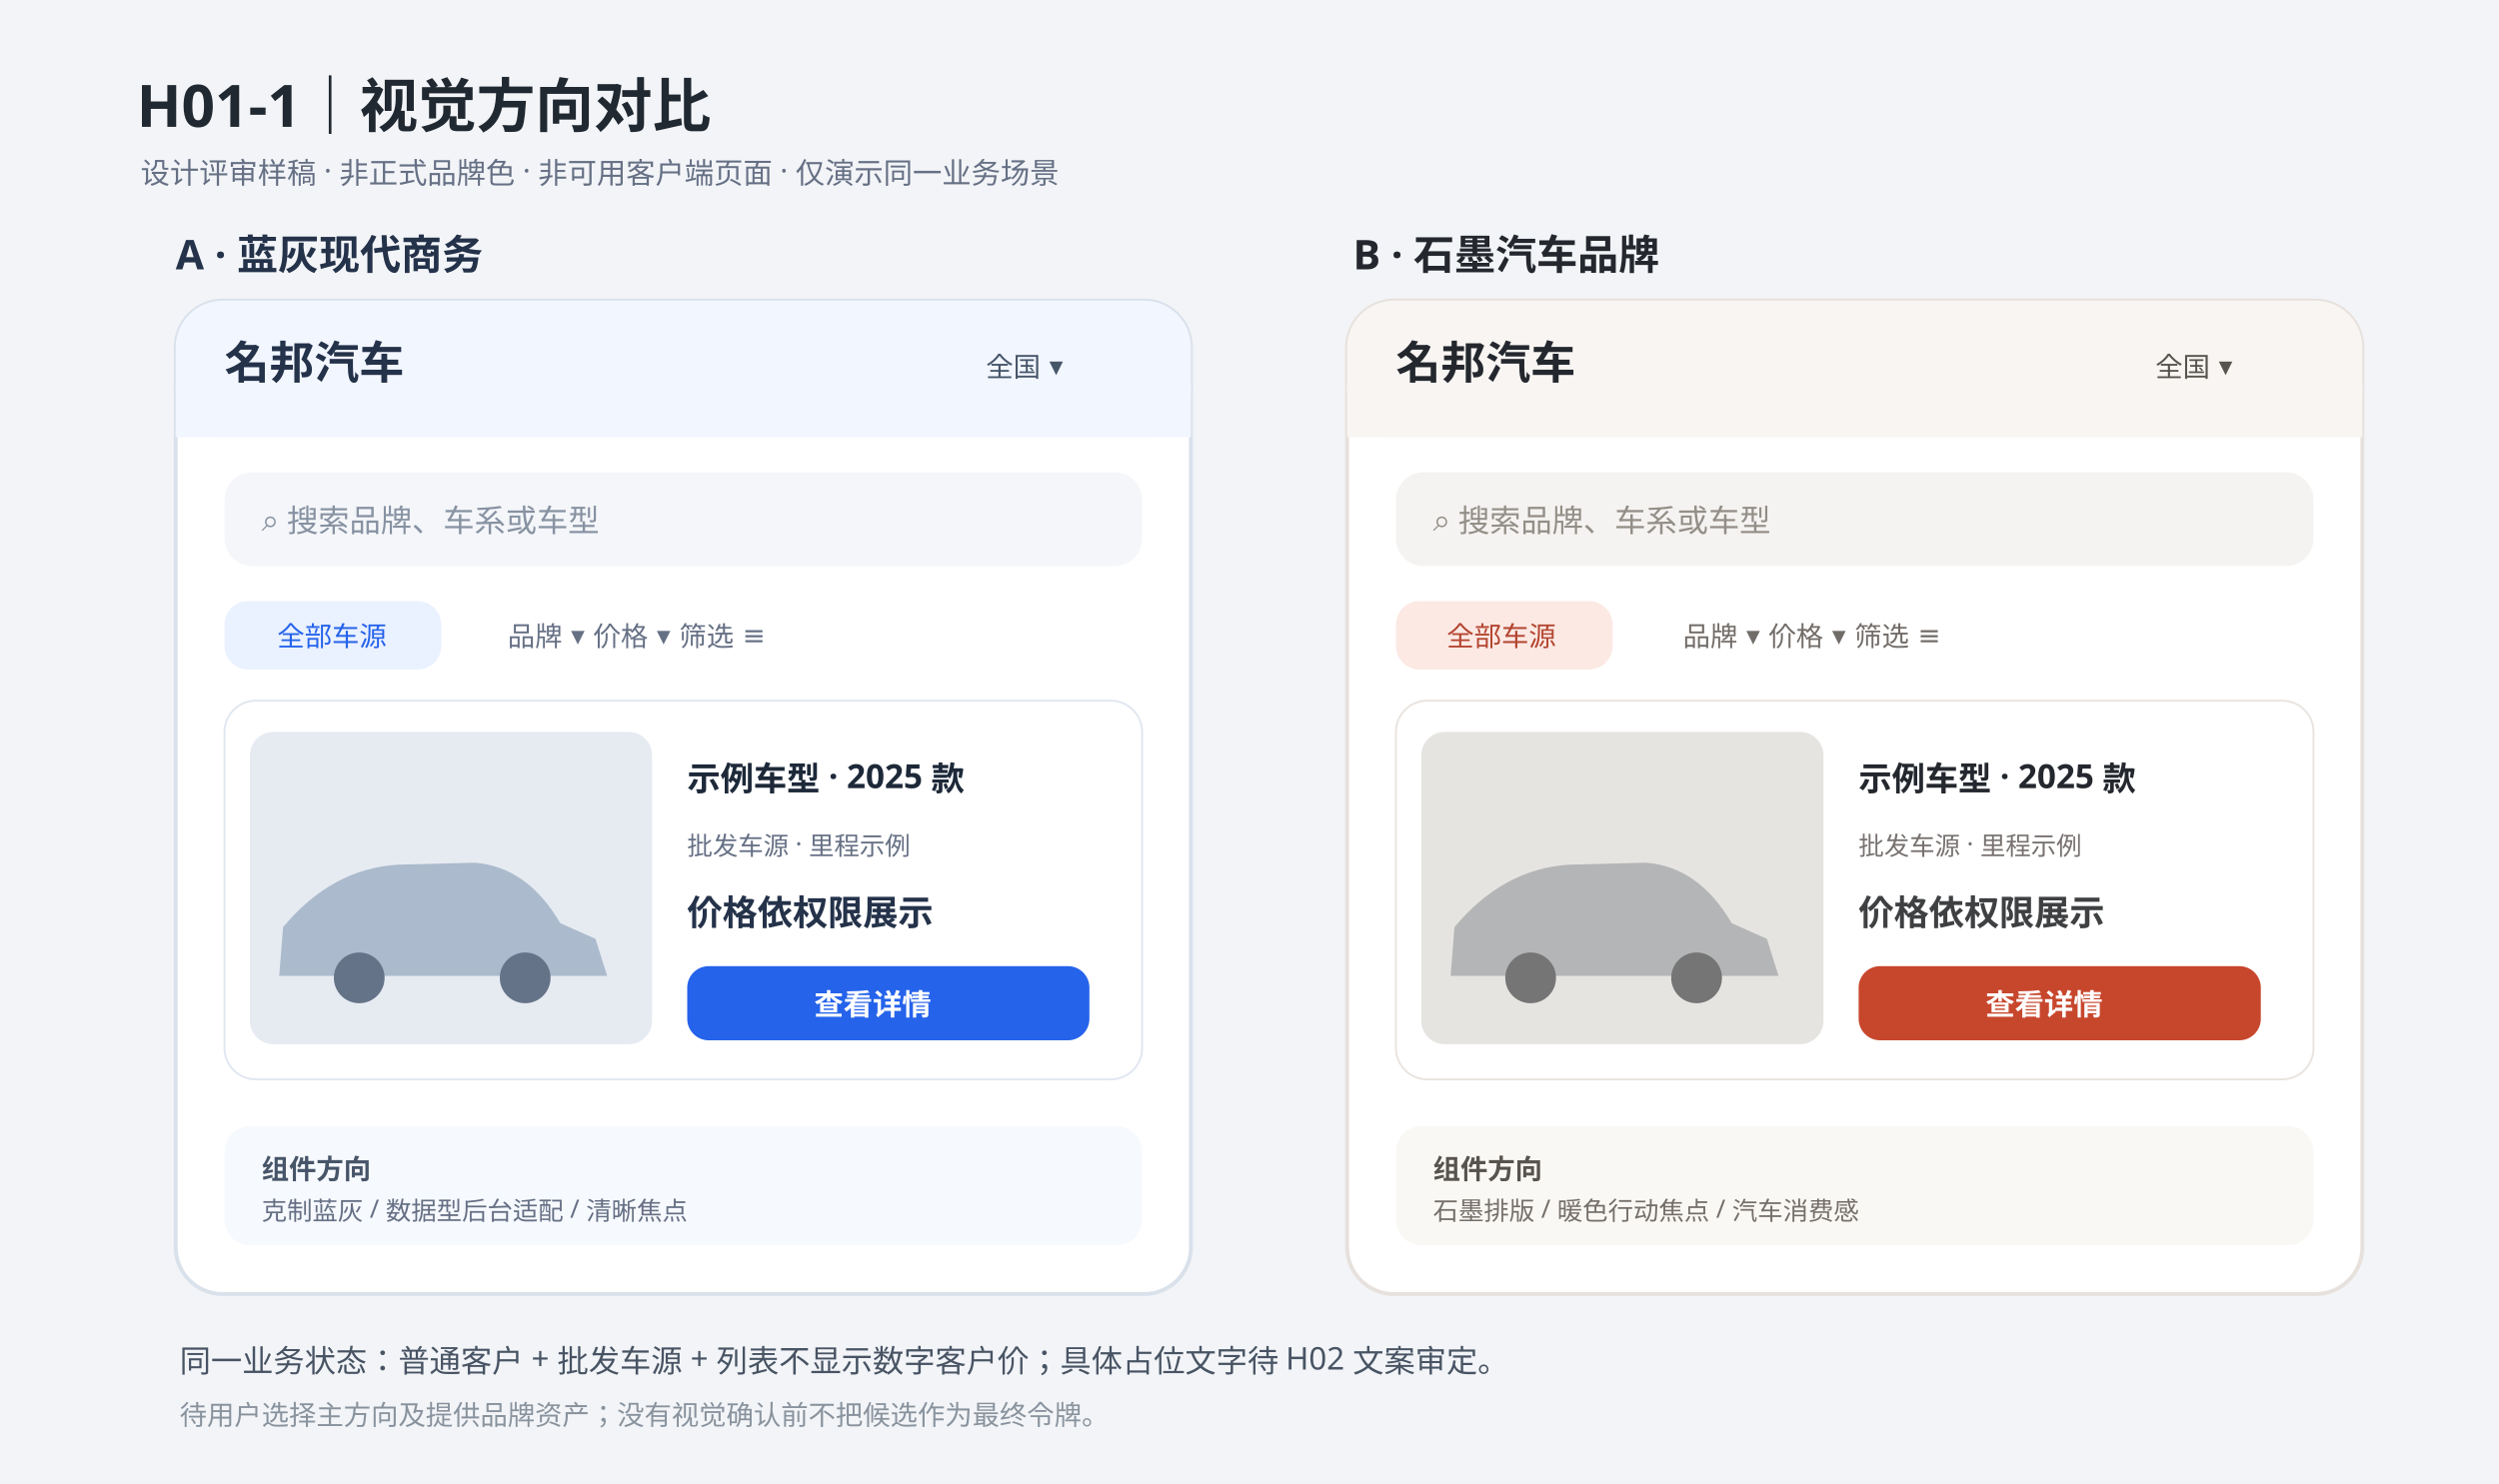
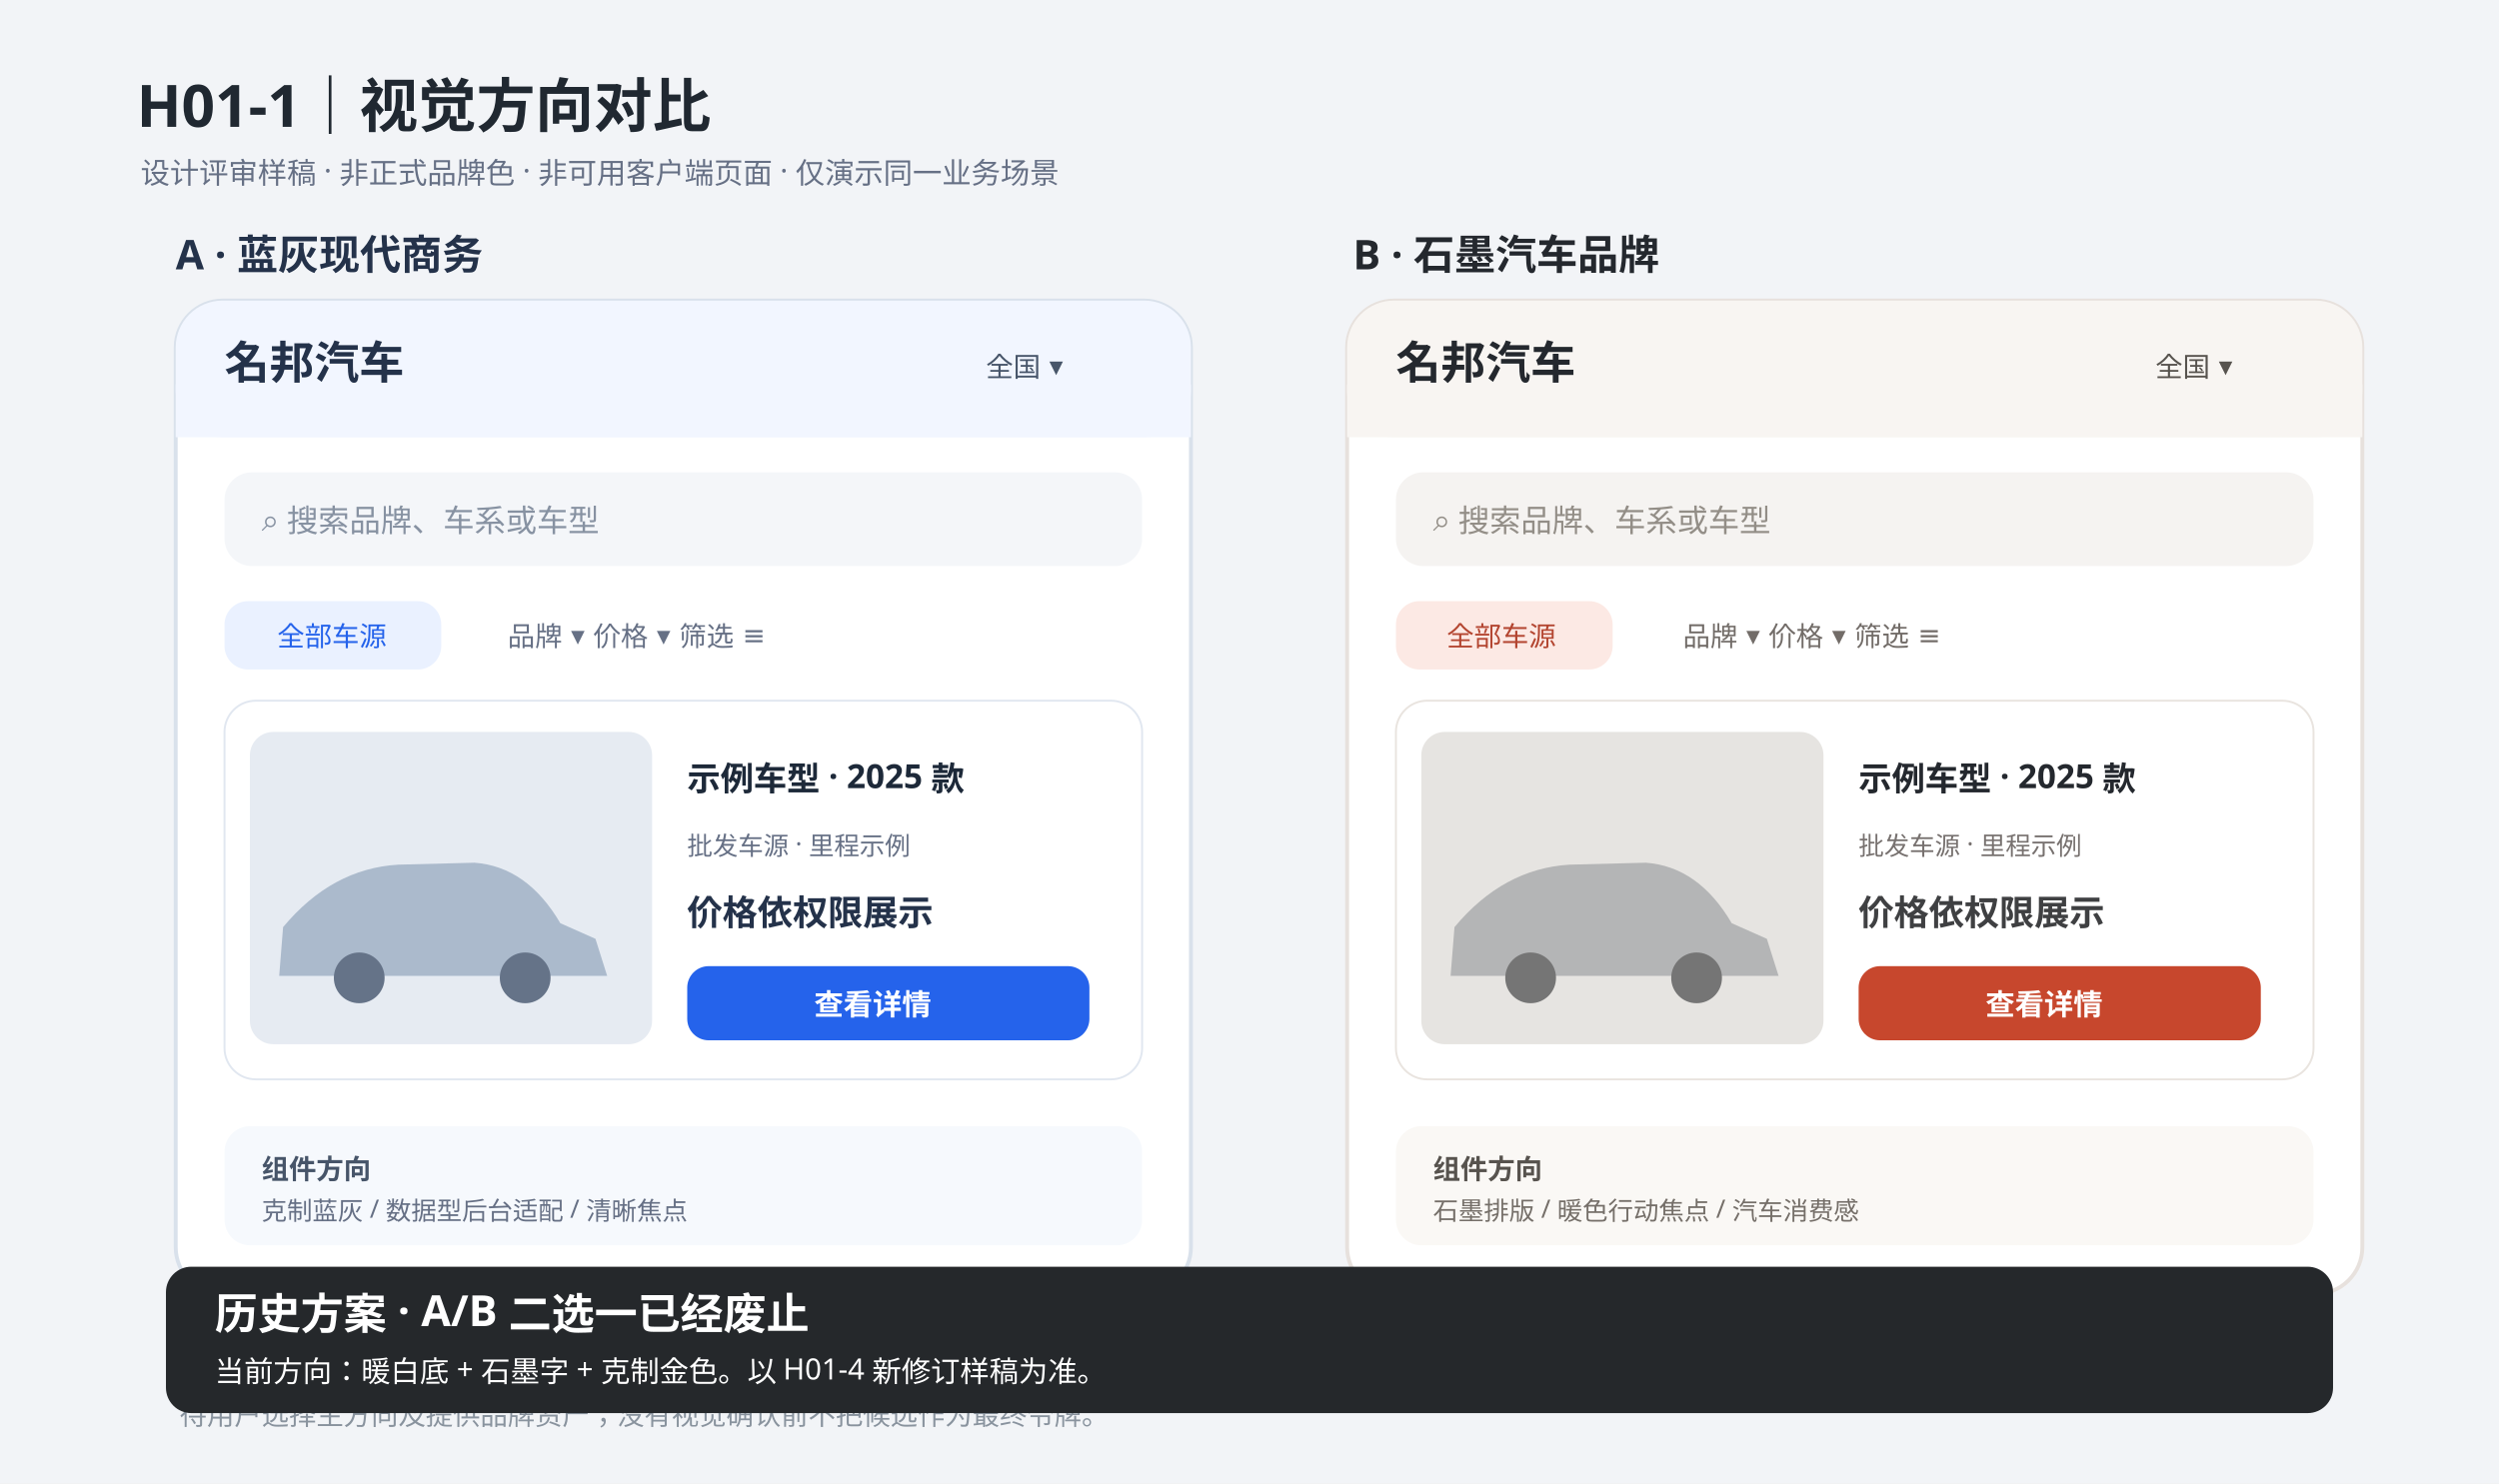
<svg xmlns="http://www.w3.org/2000/svg" width="1280" height="760" viewBox="0 0 1280 760" role="img" aria-labelledby="ttl dsc">
  <rect width="1280" height="760" fill="#F2F4F7" />
  <text x="70" y="65" font-family="sans-serif" font-size="30" font-weight="700" fill="#202831">H01-1｜视觉方向对比</text>
  <text x="72" y="94" font-family="sans-serif" font-size="15" fill="#667085">设计评审样稿 · 非正式品牌色 · 非可用客户端页面 · 仅演示同一业务场景</text>
  <g font-family="sans-serif">
    <text x="90" y="138" font-size="21" font-weight="700" fill="#24324A">A · 蓝灰现代商务</text>
    <text x="693" y="138" font-size="21" font-weight="700" fill="#24282E">B · 石墨汽车品牌</text>
    <rect x="90" y="154" width="520" height="509" rx="24" fill="#fff" stroke="#D9E1EB" stroke-width="2" />
    <rect x="690" y="154" width="520" height="509" rx="24" fill="#fff" stroke="#E7E1DD" stroke-width="2" />
    <rect x="90" y="154" width="520" height="70" rx="24" fill="#F2F6FF" />
    <rect x="90" y="197" width="520" height="27" fill="#F2F6FF" />
    <rect x="690" y="154" width="520" height="70" rx="24" fill="#F8F5F2" />
    <rect x="690" y="197" width="520" height="27" fill="#F8F5F2" />
    <text x="115" y="194" font-size="23" font-weight="700" fill="#24324A">名邦汽车</text>
    <text x="715" y="194" font-size="23" font-weight="700" fill="#24282E">名邦汽车</text>
    <text x="505" y="193" font-size="14" fill="#475569">全国 ▾</text>
    <text x="1104" y="193" font-size="14" fill="#57534E">全国 ▾</text>
    <rect x="115" y="242" width="470" height="48" rx="14" fill="#F4F6F9" />
    <rect x="715" y="242" width="470" height="48" rx="14" fill="#F5F3F1" />
    <text x="134" y="272" font-size="16" fill="#8792A2">⌕  搜索品牌、车系或车型</text>
    <text x="734" y="272" font-size="16" fill="#938E87">⌕  搜索品牌、车系或车型</text>
    <rect x="115" y="308" width="111" height="35" rx="12" fill="#EAF1FF" />
    <text x="142" y="331" font-size="14" fill="#2563EB">全部车源</text>
    <rect x="715" y="308" width="111" height="35" rx="12" fill="#FCE9E4" />
    <text x="741" y="331" font-size="14" fill="#B34530">全部车源</text>
    <text x="260" y="331" font-size="14" fill="#667085">品牌 ▾    价格 ▾     筛选 ≡</text>
    <text x="862" y="331" font-size="14" fill="#726C68">品牌 ▾    价格 ▾     筛选 ≡</text>
    <rect x="115" y="359" width="470" height="194" rx="16" fill="#fff" stroke="#E1E7F0" />
    <rect x="715" y="359" width="470" height="194" rx="16" fill="#fff" stroke="#E9E4DF" />
    <rect x="128" y="375" width="206" height="160" rx="12" fill="#E6EBF2" />
    <rect x="728" y="375" width="206" height="160" rx="12" fill="#E6E4E1" />
    <path d="M145 475 Q170 445 204 443 L243 442 Q270 444 287 473 L305 481 L311 500 L143 500 Z" fill="#ABBACC" />
    <path d="M745 475 Q770 445 804 443 L843 442 Q870 444 887 473 L905 481 L911 500 L743 500 Z" fill="#B4B5B6" />
    <circle cx="184" cy="501" r="13" fill="#657388" />
    <circle cx="269" cy="501" r="13" fill="#657388" />
    <circle cx="784" cy="501" r="13" fill="#757575" />
    <circle cx="869" cy="501" r="13" fill="#757575" />
    <text x="352" y="405" font-size="17" font-weight="700" fill="#1D2939">示例车型 · 2025 款</text>
    <text x="952" y="405" font-size="17" font-weight="700" fill="#24282E">示例车型 · 2025 款</text>
    <text x="352" y="438" font-size="13" fill="#667085">批发车源 · 里程示例</text>
    <text x="952" y="438" font-size="13" fill="#77716F">批发车源 · 里程示例</text>
    <text x="352" y="474" font-size="18" font-weight="700" fill="#24324A">价格依权限展示</text>
    <text x="952" y="474" font-size="18" font-weight="700" fill="#3F4042">价格依权限展示</text>
    <rect x="352" y="495" width="206" height="38" rx="11" fill="#2563EB" />
    <text x="417" y="520" font-size="15" font-weight="700" fill="#fff">查看详情</text>
    <rect x="952" y="495" width="206" height="38" rx="11" fill="#C7472D" />
    <text x="1017" y="520" font-size="15" font-weight="700" fill="#fff">查看详情</text>
    <rect x="115" y="577" width="470" height="61" rx="13" fill="#F6F9FD" />
    <rect x="715" y="577" width="470" height="61" rx="13" fill="#FAF8F5" />
    <text x="134" y="604" font-size="14" font-weight="700" fill="#475569">组件方向</text>
    <text x="734" y="604" font-size="14" font-weight="700" fill="#57534E">组件方向</text>
    <text x="134" y="625" font-size="13" fill="#667085">克制蓝灰 / 数据型后台适配 / 清晰焦点</text>
    <text x="734" y="625" font-size="13" fill="#756F69">石墨排版 / 暖色行动焦点 / 汽车消费感</text>
    <text x="92" y="703" font-size="16" fill="#485464">同一业务状态：普通客户 + 批发车源 + 列表不显示数字客户价；具体占位文字待 H02 文案审定。</text>
    <text x="92" y="730" font-size="14" fill="#89939E">待用户选择主方向及提供品牌资产；没有视觉确认前不把候选作为最终令牌。</text>
  </g>
+   <g aria-label="历史视觉方向已废止">
+     <rect x="85" y="649" width="1110" height="75" rx="13" fill="#25282B" />
+     <text x="110" y="681" font-size="22" font-family="sans-serif" font-weight="700" fill="#FFFFFF">历史方案 · A/B 二选一已经废止</text>
+     <text x="110" y="708" font-size="15" font-family="sans-serif" fill="#FFFFFF">当前方向：暖白底 + 石墨字 + 克制金色。以 H01-4 新修订样稿为准。</text>
+   </g>
</svg>
